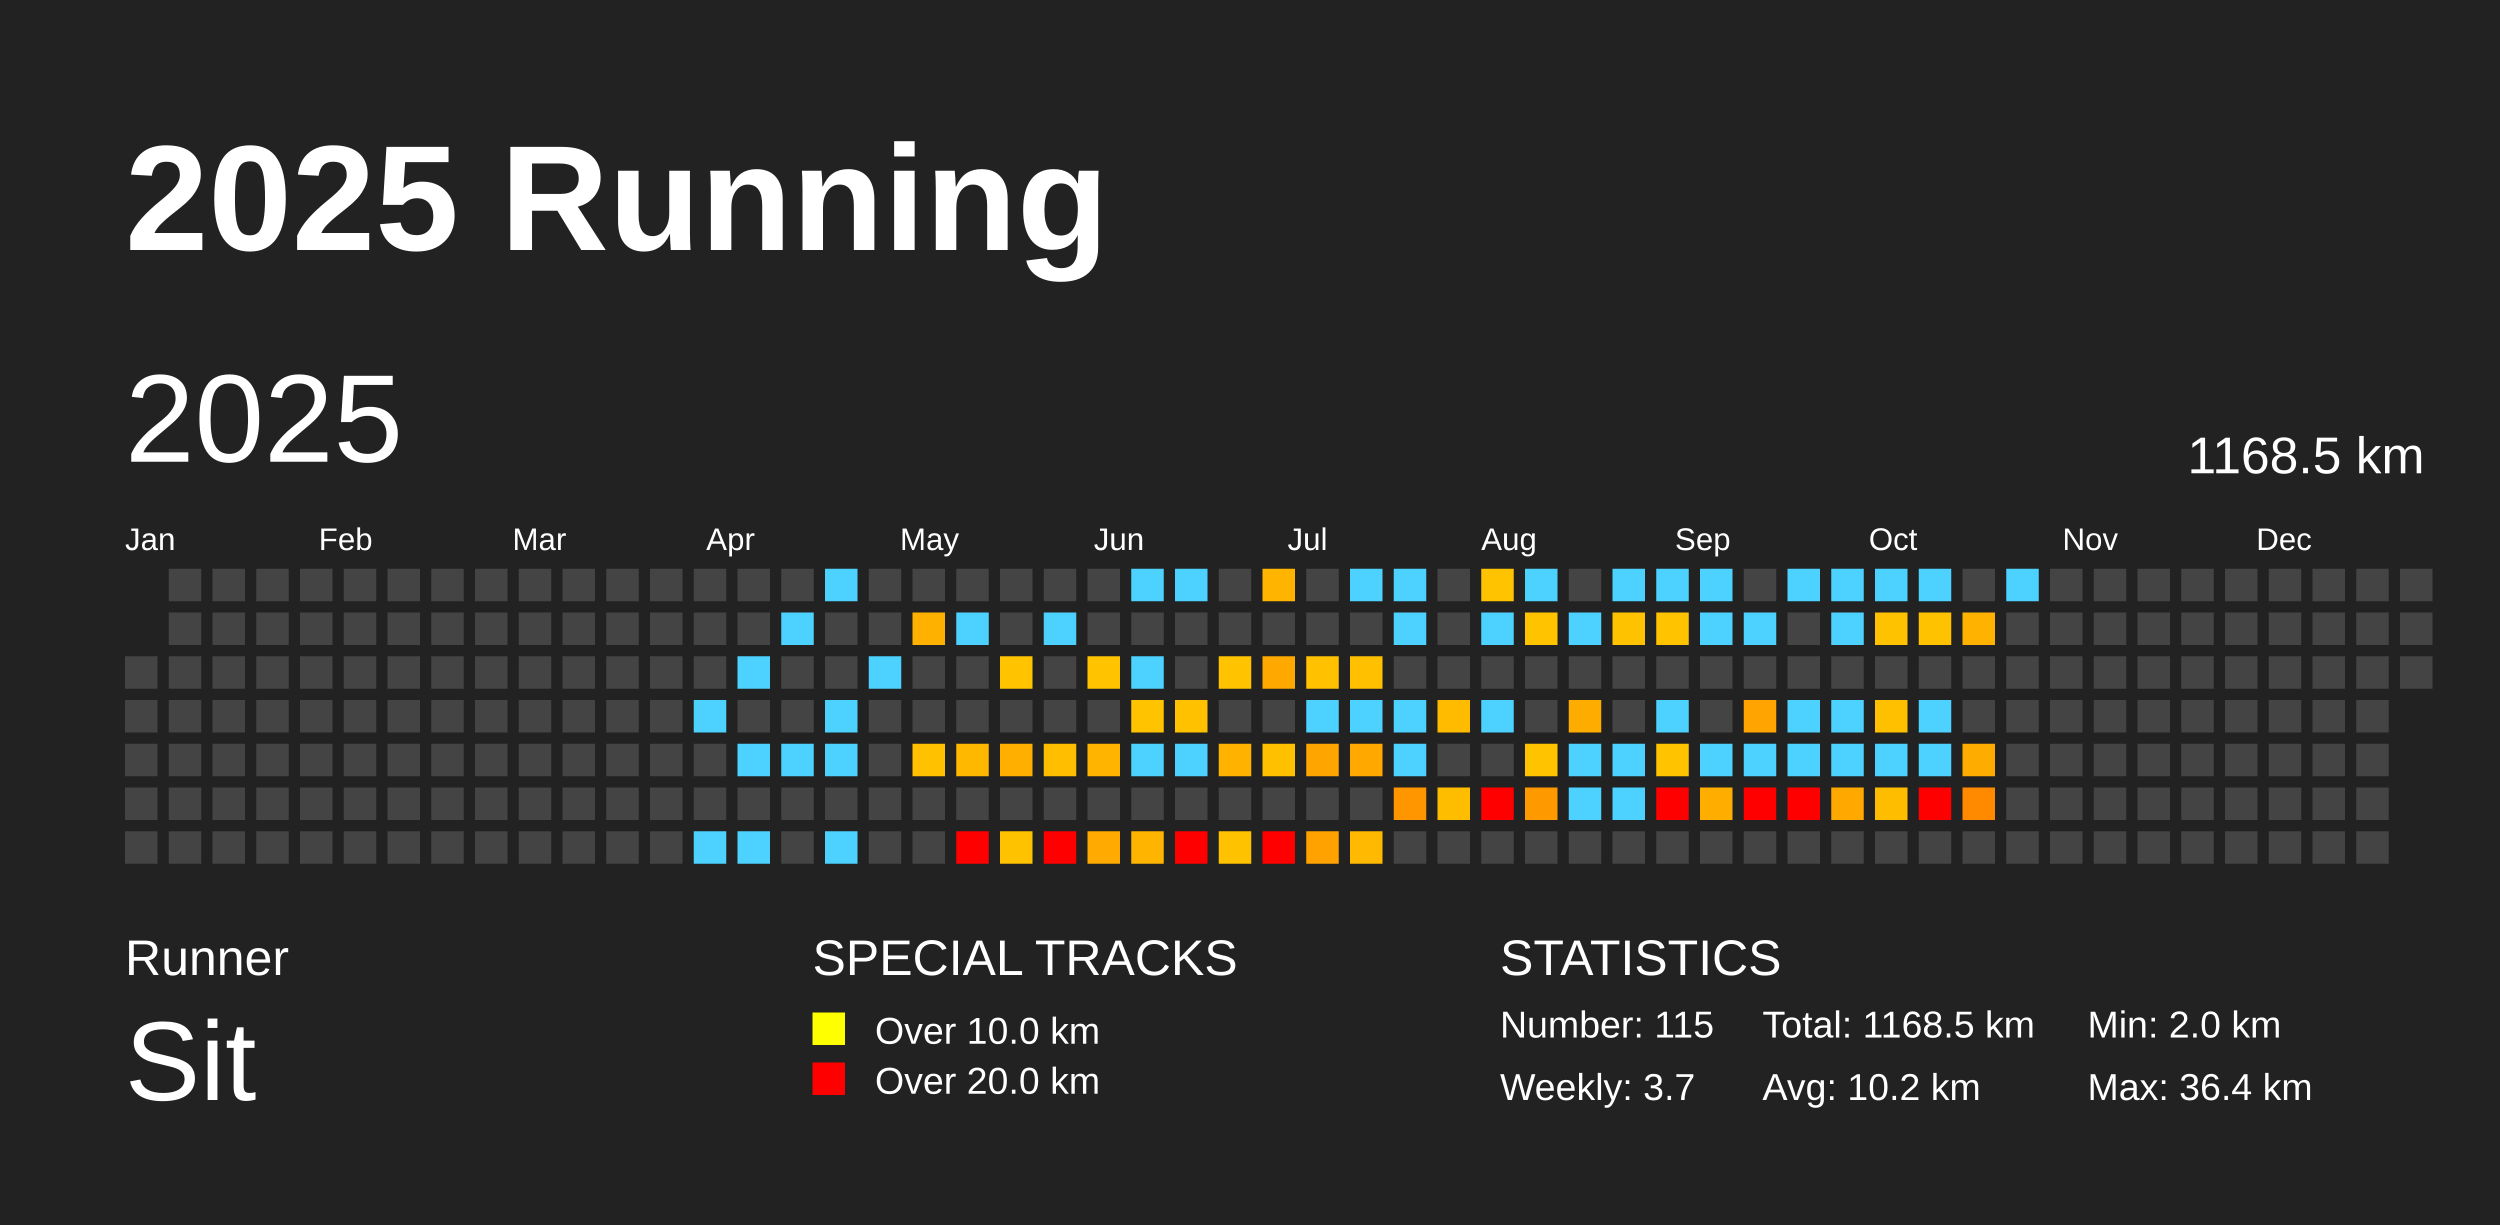
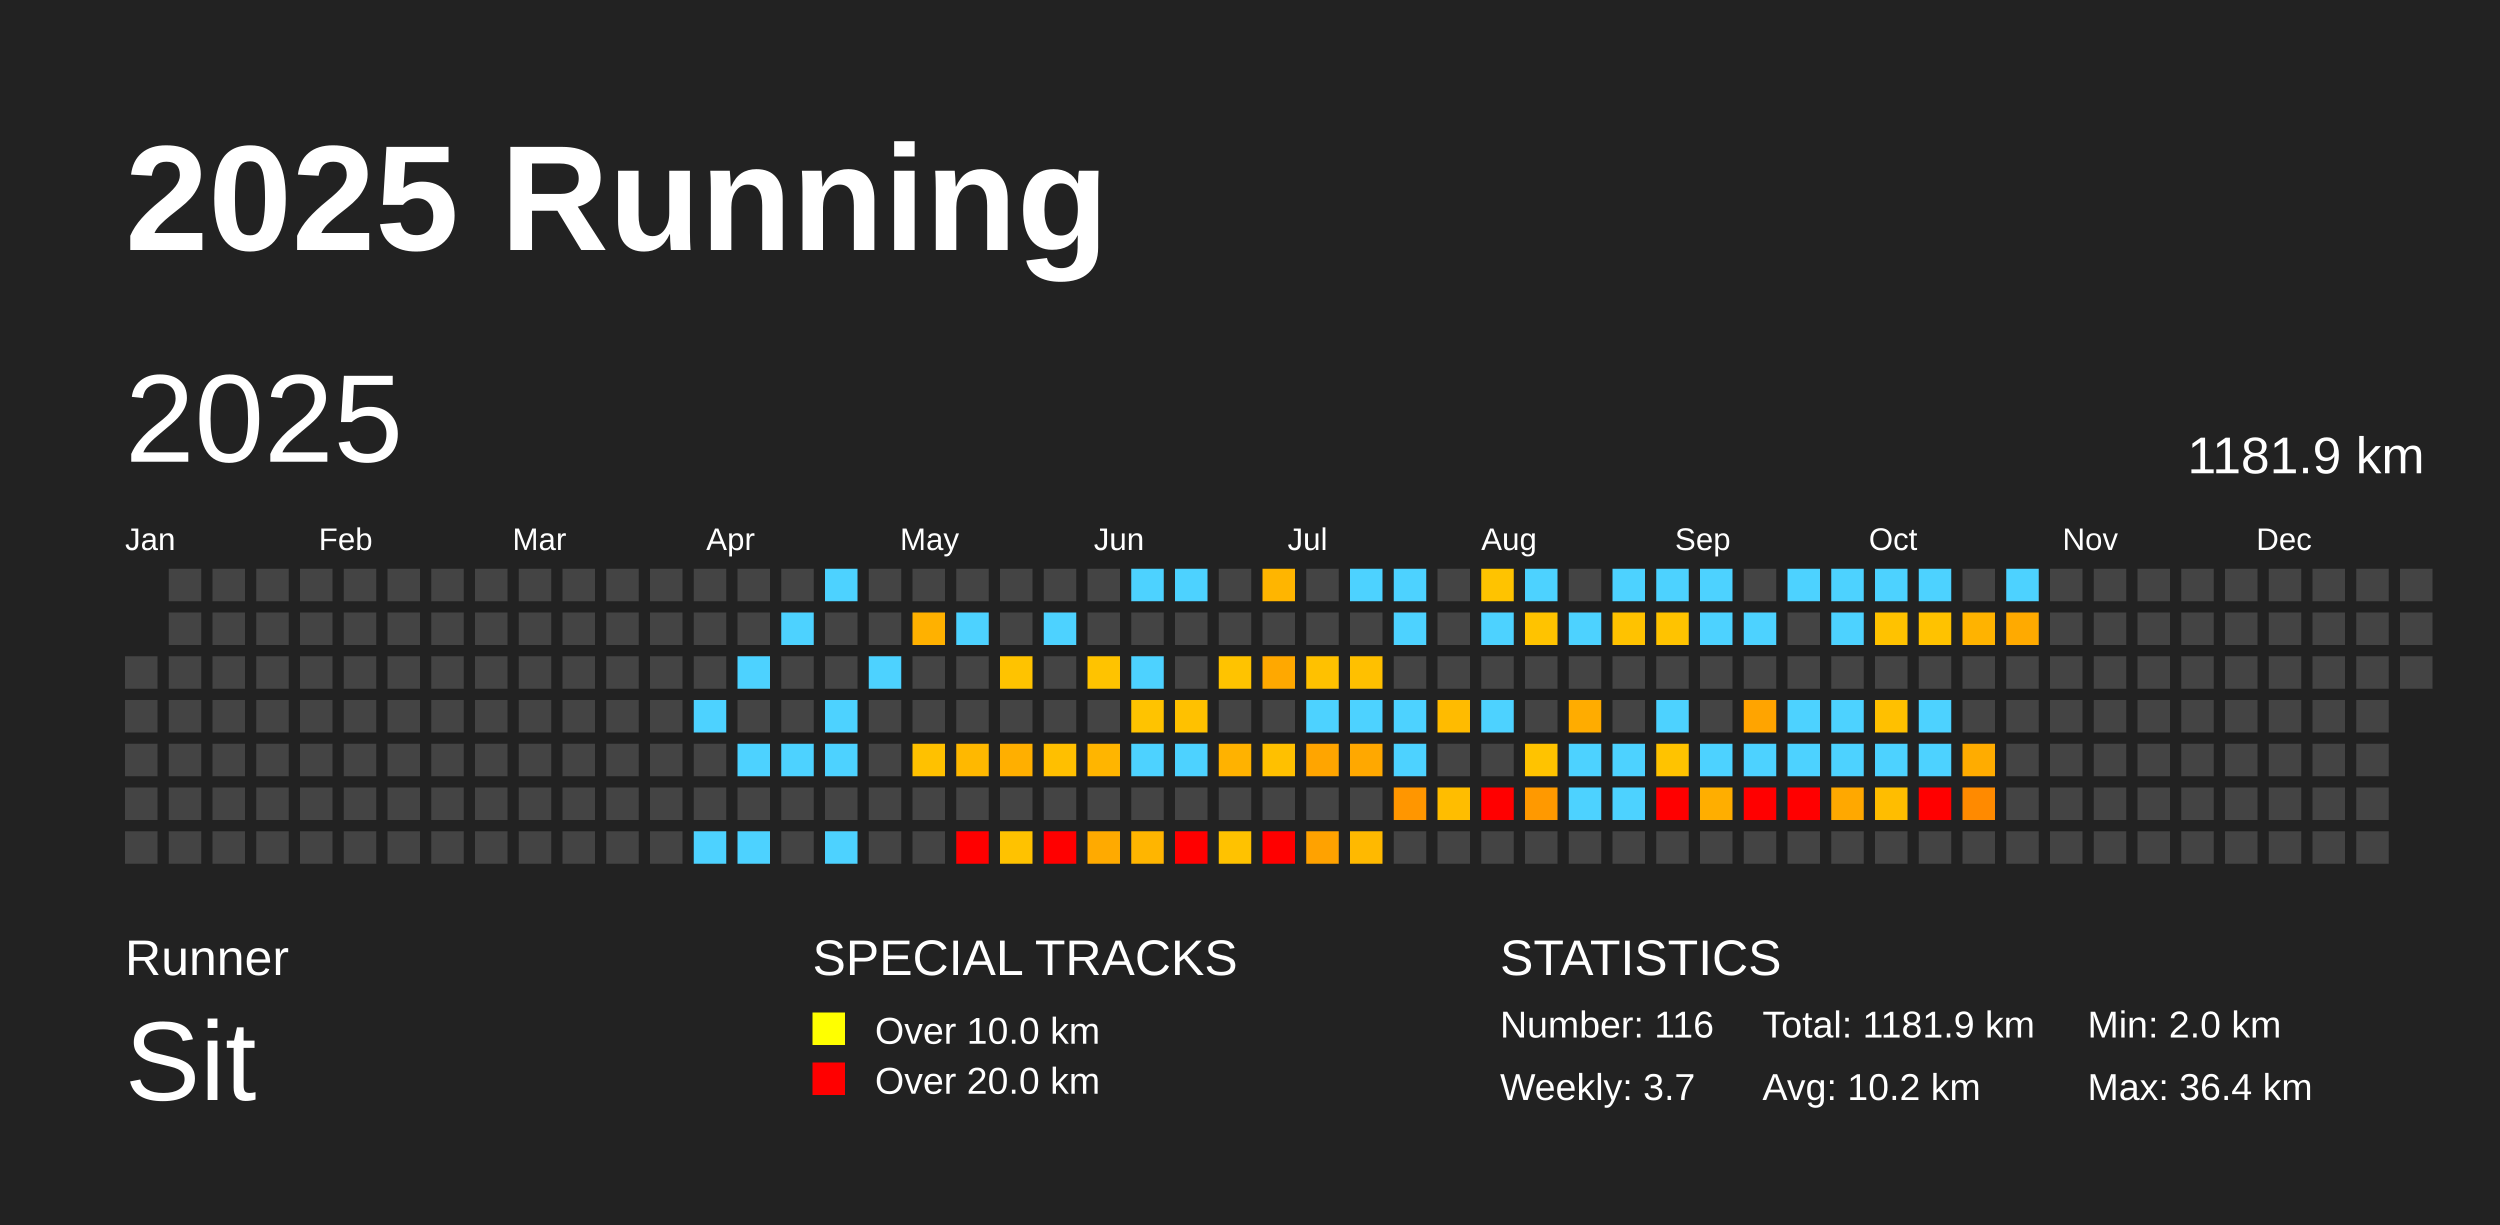
<svg xmlns="http://www.w3.org/2000/svg" baseProfile="full" height="98mm" version="1.1" viewBox="0,0,200,98" width="200mm">
  <defs />
  <rect fill="#222222" height="98" width="200" x="0" y="0" />
  <text fill="#FFFFFF" style="font-size:12px; font-family:Arial; font-weight:bold;" x="10" y="20">2025 Running</text>
  <text fill="#FFFFFF" style="font-size:4px; font-family:Arial" x="10" y="78">Runner</text>
  <text fill="#FFFFFF" style="font-size:9px; font-family:Arial" x="10" y="88">Sit</text>
  <text fill="#FFFFFF" style="font-size:4px; font-family:Arial" x="65" y="78">SPECIAL TRACKS</text>
  <rect fill="yellow" height="2.6" width="2.6" x="65" y="81" />
  <text fill="#FFFFFF" style="font-size:3px; font-family:Arial" x="70" y="83.5">Over 10.0 km</text>
  <rect fill="red" height="2.6" width="2.6" x="65" y="85" />
  <text fill="#FFFFFF" style="font-size:3px; font-family:Arial" x="70" y="87.5">Over 20.0 km</text>
  <text fill="#FFFFFF" style="font-size:4px; font-family:Arial" x="120" y="78">STATISTICS</text>
-   <text fill="#FFFFFF" style="font-size:3px; font-family:Arial" x="120" y="83">Number: 115</text>
+   <text fill="#FFFFFF" style="font-size:3px; font-family:Arial" x="120" y="83">Number: 116</text>
  <text fill="#FFFFFF" style="font-size:3px; font-family:Arial" x="120" y="88">Weekly: 3.7</text>
-   <text fill="#FFFFFF" style="font-size:3px; font-family:Arial" x="141" y="83">Total: 1168.5 km</text>
+   <text fill="#FFFFFF" style="font-size:3px; font-family:Arial" x="141" y="83">Total: 1181.9 km</text>
  <text fill="#FFFFFF" style="font-size:3px; font-family:Arial" x="141" y="88">Avg: 10.2 km</text>
  <text fill="#FFFFFF" style="font-size:3px; font-family:Arial" x="167" y="83">Min: 2.0 km</text>
  <text fill="#FFFFFF" style="font-size:3px; font-family:Arial" x="167" y="88">Max: 36.4 km</text>
  <text dominant-baseline="hanging" fill="#FFFFFF" style="font-size:10.0px; font-family:Arial;" x="10" y="30">2025</text>
-   <text dominant-baseline="hanging" fill="#FFFFFF" style="font-size:4.125px; font-family:Arial;" x="175" y="35">1168.5 km</text>
+   <text dominant-baseline="hanging" fill="#FFFFFF" style="font-size:4.125px; font-family:Arial;" x="175" y="35">1181.9 km</text>
  <text fill="#FFFFFF" style="font-size:2.5px; font-family:Arial" x="10.0" y="44">Jan</text>
  <text fill="#FFFFFF" style="font-size:2.5px; font-family:Arial" x="25.5" y="44">Feb</text>
  <text fill="#FFFFFF" style="font-size:2.5px; font-family:Arial" x="41.0" y="44">Mar</text>
  <text fill="#FFFFFF" style="font-size:2.5px; font-family:Arial" x="56.5" y="44">Apr</text>
  <text fill="#FFFFFF" style="font-size:2.5px; font-family:Arial" x="72.0" y="44">May</text>
  <text fill="#FFFFFF" style="font-size:2.5px; font-family:Arial" x="87.5" y="44">Jun</text>
  <text fill="#FFFFFF" style="font-size:2.5px; font-family:Arial" x="103.0" y="44">Jul</text>
  <text fill="#FFFFFF" style="font-size:2.5px; font-family:Arial" x="118.5" y="44">Aug</text>
  <text fill="#FFFFFF" style="font-size:2.5px; font-family:Arial" x="134.0" y="44">Sep</text>
  <text fill="#FFFFFF" style="font-size:2.5px; font-family:Arial" x="149.5" y="44">Oct</text>
  <text fill="#FFFFFF" style="font-size:2.5px; font-family:Arial" x="165.0" y="44">Nov</text>
  <text fill="#FFFFFF" style="font-size:2.5px; font-family:Arial" x="180.5" y="44">Dec</text>
  <rect fill="#444444" height="2.6" width="2.6" x="10.0" y="52.5" />
  <rect fill="#444444" height="2.6" width="2.6" x="10.0" y="56.0" />
  <rect fill="#444444" height="2.6" width="2.6" x="10.0" y="59.5" />
  <rect fill="#444444" height="2.6" width="2.6" x="10.0" y="63.0" />
  <rect fill="#444444" height="2.6" width="2.6" x="10.0" y="66.5" />
  <rect fill="#444444" height="2.6" width="2.6" x="13.5" y="45.5" />
  <rect fill="#444444" height="2.6" width="2.6" x="13.5" y="49.0" />
  <rect fill="#444444" height="2.6" width="2.6" x="13.5" y="52.5" />
  <rect fill="#444444" height="2.6" width="2.6" x="13.5" y="56.0" />
  <rect fill="#444444" height="2.6" width="2.6" x="13.5" y="59.5" />
  <rect fill="#444444" height="2.6" width="2.6" x="13.5" y="63.0" />
  <rect fill="#444444" height="2.6" width="2.6" x="13.5" y="66.5" />
  <rect fill="#444444" height="2.6" width="2.6" x="17.0" y="45.5" />
  <rect fill="#444444" height="2.6" width="2.6" x="17.0" y="49.0" />
  <rect fill="#444444" height="2.6" width="2.6" x="17.0" y="52.5" />
  <rect fill="#444444" height="2.6" width="2.6" x="17.0" y="56.0" />
  <rect fill="#444444" height="2.6" width="2.6" x="17.0" y="59.5" />
  <rect fill="#444444" height="2.6" width="2.6" x="17.0" y="63.0" />
  <rect fill="#444444" height="2.6" width="2.6" x="17.0" y="66.5" />
  <rect fill="#444444" height="2.6" width="2.6" x="20.5" y="45.5" />
  <rect fill="#444444" height="2.6" width="2.6" x="20.5" y="49.0" />
  <rect fill="#444444" height="2.6" width="2.6" x="20.5" y="52.5" />
  <rect fill="#444444" height="2.6" width="2.6" x="20.5" y="56.0" />
  <rect fill="#444444" height="2.6" width="2.6" x="20.5" y="59.5" />
  <rect fill="#444444" height="2.6" width="2.6" x="20.5" y="63.0" />
  <rect fill="#444444" height="2.6" width="2.6" x="20.5" y="66.5" />
  <rect fill="#444444" height="2.6" width="2.6" x="24.0" y="45.5" />
  <rect fill="#444444" height="2.6" width="2.6" x="24.0" y="49.0" />
  <rect fill="#444444" height="2.6" width="2.6" x="24.0" y="52.5" />
  <rect fill="#444444" height="2.6" width="2.6" x="24.0" y="56.0" />
  <rect fill="#444444" height="2.6" width="2.6" x="24.0" y="59.5" />
  <rect fill="#444444" height="2.6" width="2.6" x="24.0" y="63.0" />
  <rect fill="#444444" height="2.6" width="2.6" x="24.0" y="66.5" />
  <rect fill="#444444" height="2.6" width="2.6" x="27.5" y="45.5" />
  <rect fill="#444444" height="2.6" width="2.6" x="27.5" y="49.0" />
  <rect fill="#444444" height="2.6" width="2.6" x="27.5" y="52.5" />
  <rect fill="#444444" height="2.6" width="2.6" x="27.5" y="56.0" />
  <rect fill="#444444" height="2.6" width="2.6" x="27.5" y="59.5" />
  <rect fill="#444444" height="2.6" width="2.6" x="27.5" y="63.0" />
  <rect fill="#444444" height="2.6" width="2.6" x="27.5" y="66.5" />
  <rect fill="#444444" height="2.6" width="2.6" x="31.0" y="45.5" />
  <rect fill="#444444" height="2.6" width="2.6" x="31.0" y="49.0" />
  <rect fill="#444444" height="2.6" width="2.6" x="31.0" y="52.5" />
  <rect fill="#444444" height="2.6" width="2.6" x="31.0" y="56.0" />
  <rect fill="#444444" height="2.6" width="2.6" x="31.0" y="59.5" />
  <rect fill="#444444" height="2.6" width="2.6" x="31.0" y="63.0" />
  <rect fill="#444444" height="2.6" width="2.6" x="31.0" y="66.5" />
  <rect fill="#444444" height="2.6" width="2.6" x="34.5" y="45.5" />
  <rect fill="#444444" height="2.6" width="2.6" x="34.5" y="49.0" />
  <rect fill="#444444" height="2.6" width="2.6" x="34.5" y="52.5" />
  <rect fill="#444444" height="2.6" width="2.6" x="34.5" y="56.0" />
  <rect fill="#444444" height="2.6" width="2.6" x="34.5" y="59.5" />
  <rect fill="#444444" height="2.6" width="2.6" x="34.5" y="63.0" />
  <rect fill="#444444" height="2.6" width="2.6" x="34.5" y="66.5" />
  <rect fill="#444444" height="2.6" width="2.6" x="38.0" y="45.5" />
  <rect fill="#444444" height="2.6" width="2.6" x="38.0" y="49.0" />
  <rect fill="#444444" height="2.6" width="2.6" x="38.0" y="52.5" />
  <rect fill="#444444" height="2.6" width="2.6" x="38.0" y="56.0" />
  <rect fill="#444444" height="2.6" width="2.6" x="38.0" y="59.5" />
  <rect fill="#444444" height="2.6" width="2.6" x="38.0" y="63.0" />
  <rect fill="#444444" height="2.6" width="2.6" x="38.0" y="66.5" />
  <rect fill="#444444" height="2.6" width="2.6" x="41.5" y="45.5" />
  <rect fill="#444444" height="2.6" width="2.6" x="41.5" y="49.0" />
  <rect fill="#444444" height="2.6" width="2.6" x="41.5" y="52.5" />
  <rect fill="#444444" height="2.6" width="2.6" x="41.5" y="56.0" />
  <rect fill="#444444" height="2.6" width="2.6" x="41.5" y="59.5" />
  <rect fill="#444444" height="2.6" width="2.6" x="41.5" y="63.0" />
  <rect fill="#444444" height="2.6" width="2.6" x="41.5" y="66.5" />
  <rect fill="#444444" height="2.6" width="2.6" x="45.0" y="45.5" />
  <rect fill="#444444" height="2.6" width="2.6" x="45.0" y="49.0" />
  <rect fill="#444444" height="2.6" width="2.6" x="45.0" y="52.5" />
  <rect fill="#444444" height="2.6" width="2.6" x="45.0" y="56.0" />
  <rect fill="#444444" height="2.6" width="2.6" x="45.0" y="59.5" />
  <rect fill="#444444" height="2.6" width="2.6" x="45.0" y="63.0" />
  <rect fill="#444444" height="2.6" width="2.6" x="45.0" y="66.5" />
  <rect fill="#444444" height="2.6" width="2.6" x="48.5" y="45.5" />
  <rect fill="#444444" height="2.6" width="2.6" x="48.5" y="49.0" />
  <rect fill="#444444" height="2.6" width="2.6" x="48.5" y="52.5" />
  <rect fill="#444444" height="2.6" width="2.6" x="48.5" y="56.0" />
  <rect fill="#444444" height="2.6" width="2.6" x="48.5" y="59.5" />
  <rect fill="#444444" height="2.6" width="2.6" x="48.5" y="63.0" />
  <rect fill="#444444" height="2.6" width="2.6" x="48.5" y="66.5" />
  <rect fill="#444444" height="2.6" width="2.6" x="52.0" y="45.5" />
  <rect fill="#444444" height="2.6" width="2.6" x="52.0" y="49.0" />
  <rect fill="#444444" height="2.6" width="2.6" x="52.0" y="52.5" />
  <rect fill="#444444" height="2.6" width="2.6" x="52.0" y="56.0" />
  <rect fill="#444444" height="2.6" width="2.6" x="52.0" y="59.5" />
  <rect fill="#444444" height="2.6" width="2.6" x="52.0" y="63.0" />
  <rect fill="#444444" height="2.6" width="2.6" x="52.0" y="66.5" />
  <rect fill="#444444" height="2.6" width="2.6" x="55.5" y="45.5" />
  <rect fill="#444444" height="2.6" width="2.6" x="55.5" y="49.0" />
  <rect fill="#444444" height="2.6" width="2.6" x="55.5" y="52.5" />
  <rect fill="#4dd2ff" height="2.6" width="2.6" x="55.5" y="56.0" />
  <rect fill="#444444" height="2.6" width="2.6" x="55.5" y="59.5" />
  <rect fill="#444444" height="2.6" width="2.6" x="55.5" y="63.0" />
  <rect fill="#4dd2ff" height="2.6" width="2.6" x="55.5" y="66.5" />
  <rect fill="#444444" height="2.6" width="2.6" x="59.0" y="45.5" />
  <rect fill="#444444" height="2.6" width="2.6" x="59.0" y="49.0" />
  <rect fill="#4dd2ff" height="2.6" width="2.6" x="59.0" y="52.5" />
  <rect fill="#444444" height="2.6" width="2.6" x="59.0" y="56.0" />
  <rect fill="#4dd2ff" height="2.6" width="2.6" x="59.0" y="59.5" />
  <rect fill="#444444" height="2.6" width="2.6" x="59.0" y="63.0" />
  <rect fill="#4dd2ff" height="2.6" width="2.6" x="59.0" y="66.5" />
  <rect fill="#444444" height="2.6" width="2.6" x="62.5" y="45.5" />
  <rect fill="#4dd2ff" height="2.6" width="2.6" x="62.5" y="49.0" />
  <rect fill="#444444" height="2.6" width="2.6" x="62.5" y="52.5" />
  <rect fill="#444444" height="2.6" width="2.6" x="62.5" y="56.0" />
  <rect fill="#4dd2ff" height="2.6" width="2.6" x="62.5" y="59.5" />
  <rect fill="#444444" height="2.6" width="2.6" x="62.5" y="63.0" />
  <rect fill="#444444" height="2.6" width="2.6" x="62.5" y="66.5" />
  <rect fill="#4dd2ff" height="2.6" width="2.6" x="66.0" y="45.5" />
  <rect fill="#444444" height="2.6" width="2.6" x="66.0" y="49.0" />
  <rect fill="#444444" height="2.6" width="2.6" x="66.0" y="52.5" />
  <rect fill="#4dd2ff" height="2.6" width="2.6" x="66.0" y="56.0" />
  <rect fill="#4dd2ff" height="2.6" width="2.6" x="66.0" y="59.5" />
  <rect fill="#444444" height="2.6" width="2.6" x="66.0" y="63.0" />
  <rect fill="#4dd2ff" height="2.6" width="2.6" x="66.0" y="66.5" />
  <rect fill="#444444" height="2.6" width="2.6" x="69.5" y="45.5" />
  <rect fill="#444444" height="2.6" width="2.6" x="69.5" y="49.0" />
  <rect fill="#4dd2ff" height="2.6" width="2.6" x="69.5" y="52.5" />
  <rect fill="#444444" height="2.6" width="2.6" x="69.5" y="56.0" />
  <rect fill="#444444" height="2.6" width="2.6" x="69.5" y="59.5" />
  <rect fill="#444444" height="2.6" width="2.6" x="69.5" y="63.0" />
  <rect fill="#444444" height="2.6" width="2.6" x="69.5" y="66.5" />
  <rect fill="#444444" height="2.6" width="2.6" x="73.0" y="45.5" />
  <rect fill="#ffb100" height="2.6" width="2.6" x="73.0" y="49.0" />
  <rect fill="#444444" height="2.6" width="2.6" x="73.0" y="52.5" />
  <rect fill="#444444" height="2.6" width="2.6" x="73.0" y="56.0" />
  <rect fill="#ffc100" height="2.6" width="2.6" x="73.0" y="59.5" />
  <rect fill="#444444" height="2.6" width="2.6" x="73.0" y="63.0" />
  <rect fill="#444444" height="2.6" width="2.6" x="73.0" y="66.5" />
  <rect fill="#444444" height="2.6" width="2.6" x="76.5" y="45.5" />
  <rect fill="#4dd2ff" height="2.6" width="2.6" x="76.5" y="49.0" />
  <rect fill="#444444" height="2.6" width="2.6" x="76.5" y="52.5" />
  <rect fill="#444444" height="2.6" width="2.6" x="76.5" y="56.0" />
  <rect fill="#ffb800" height="2.6" width="2.6" x="76.5" y="59.5" />
  <rect fill="#444444" height="2.6" width="2.6" x="76.5" y="63.0" />
  <rect fill="red" height="2.6" width="2.6" x="76.5" y="66.5" />
  <rect fill="#444444" height="2.6" width="2.6" x="80.0" y="45.5" />
  <rect fill="#444444" height="2.6" width="2.6" x="80.0" y="49.0" />
  <rect fill="#ffc300" height="2.6" width="2.6" x="80.0" y="52.5" />
  <rect fill="#444444" height="2.6" width="2.6" x="80.0" y="56.0" />
  <rect fill="#ffaf00" height="2.6" width="2.6" x="80.0" y="59.5" />
  <rect fill="#444444" height="2.6" width="2.6" x="80.0" y="63.0" />
  <rect fill="#ffc200" height="2.6" width="2.6" x="80.0" y="66.5" />
  <rect fill="#444444" height="2.6" width="2.6" x="83.5" y="45.5" />
  <rect fill="#4dd2ff" height="2.6" width="2.6" x="83.5" y="49.0" />
  <rect fill="#444444" height="2.6" width="2.6" x="83.5" y="52.5" />
  <rect fill="#444444" height="2.6" width="2.6" x="83.5" y="56.0" />
  <rect fill="#ffbf00" height="2.6" width="2.6" x="83.5" y="59.5" />
  <rect fill="#444444" height="2.6" width="2.6" x="83.5" y="63.0" />
  <rect fill="red" height="2.6" width="2.6" x="83.5" y="66.5" />
  <rect fill="#444444" height="2.6" width="2.6" x="87.0" y="45.5" />
  <rect fill="#444444" height="2.6" width="2.6" x="87.0" y="49.0" />
  <rect fill="#ffc300" height="2.6" width="2.6" x="87.0" y="52.5" />
  <rect fill="#444444" height="2.6" width="2.6" x="87.0" y="56.0" />
  <rect fill="#ffb500" height="2.6" width="2.6" x="87.0" y="59.5" />
  <rect fill="#444444" height="2.6" width="2.6" x="87.0" y="63.0" />
  <rect fill="#ffaa00" height="2.6" width="2.6" x="87.0" y="66.5" />
  <rect fill="#4dd2ff" height="2.6" width="2.6" x="90.5" y="45.5" />
  <rect fill="#444444" height="2.6" width="2.6" x="90.5" y="49.0" />
  <rect fill="#4dd2ff" height="2.6" width="2.6" x="90.5" y="52.5" />
  <rect fill="#ffc300" height="2.6" width="2.6" x="90.5" y="56.0" />
  <rect fill="#4dd2ff" height="2.6" width="2.6" x="90.5" y="59.5" />
  <rect fill="#444444" height="2.6" width="2.6" x="90.5" y="63.0" />
  <rect fill="#ffb500" height="2.6" width="2.6" x="90.5" y="66.5" />
  <rect fill="#4dd2ff" height="2.6" width="2.6" x="94.0" y="45.5" />
  <rect fill="#444444" height="2.6" width="2.6" x="94.0" y="49.0" />
  <rect fill="#444444" height="2.6" width="2.6" x="94.0" y="52.5" />
  <rect fill="#ffc100" height="2.6" width="2.6" x="94.0" y="56.0" />
  <rect fill="#4dd2ff" height="2.6" width="2.6" x="94.0" y="59.5" />
  <rect fill="#444444" height="2.6" width="2.6" x="94.0" y="63.0" />
  <rect fill="red" height="2.6" width="2.6" x="94.0" y="66.5" />
  <rect fill="#444444" height="2.6" width="2.6" x="97.5" y="45.5" />
  <rect fill="#444444" height="2.6" width="2.6" x="97.5" y="49.0" />
  <rect fill="#ffc300" height="2.6" width="2.6" x="97.5" y="52.5" />
  <rect fill="#444444" height="2.6" width="2.6" x="97.5" y="56.0" />
  <rect fill="#ffb200" height="2.6" width="2.6" x="97.5" y="59.5" />
  <rect fill="#444444" height="2.6" width="2.6" x="97.5" y="63.0" />
  <rect fill="#ffc200" height="2.6" width="2.6" x="97.5" y="66.5" />
  <rect fill="#ffb500" height="2.6" width="2.6" x="101.0" y="45.5" />
  <rect fill="#444444" height="2.6" width="2.6" x="101.0" y="49.0" />
  <rect fill="#ffa800" height="2.6" width="2.6" x="101.0" y="52.5" />
  <rect fill="#444444" height="2.6" width="2.6" x="101.0" y="56.0" />
  <rect fill="#ffc000" height="2.6" width="2.6" x="101.0" y="59.5" />
  <rect fill="#444444" height="2.6" width="2.6" x="101.0" y="63.0" />
  <rect fill="red" height="2.6" width="2.6" x="101.0" y="66.5" />
  <rect fill="#444444" height="2.6" width="2.6" x="104.5" y="45.5" />
  <rect fill="#444444" height="2.6" width="2.6" x="104.5" y="49.0" />
  <rect fill="#ffc100" height="2.6" width="2.6" x="104.5" y="52.5" />
  <rect fill="#4dd2ff" height="2.6" width="2.6" x="104.5" y="56.0" />
  <rect fill="#ffa500" height="2.6" width="2.6" x="104.5" y="59.5" />
  <rect fill="#444444" height="2.6" width="2.6" x="104.5" y="63.0" />
  <rect fill="#ffa200" height="2.6" width="2.6" x="104.5" y="66.5" />
  <rect fill="#4dd2ff" height="2.6" width="2.6" x="108.0" y="45.5" />
  <rect fill="#444444" height="2.6" width="2.6" x="108.0" y="49.0" />
  <rect fill="#ffc000" height="2.6" width="2.6" x="108.0" y="52.5" />
  <rect fill="#4dd2ff" height="2.6" width="2.6" x="108.0" y="56.0" />
  <rect fill="#ffa800" height="2.6" width="2.6" x="108.0" y="59.5" />
  <rect fill="#444444" height="2.6" width="2.6" x="108.0" y="63.0" />
  <rect fill="#ffb900" height="2.6" width="2.6" x="108.0" y="66.5" />
  <rect fill="#4dd2ff" height="2.6" width="2.6" x="111.5" y="45.5" />
  <rect fill="#4dd2ff" height="2.6" width="2.6" x="111.5" y="49.0" />
  <rect fill="#444444" height="2.6" width="2.6" x="111.5" y="52.5" />
  <rect fill="#4dd2ff" height="2.6" width="2.6" x="111.5" y="56.0" />
  <rect fill="#4dd2ff" height="2.6" width="2.6" x="111.5" y="59.5" />
  <rect fill="#ff9600" height="2.6" width="2.6" x="111.5" y="63.0" />
  <rect fill="#444444" height="2.6" width="2.6" x="111.5" y="66.5" />
  <rect fill="#444444" height="2.6" width="2.6" x="115.0" y="45.5" />
  <rect fill="#444444" height="2.6" width="2.6" x="115.0" y="49.0" />
  <rect fill="#444444" height="2.6" width="2.6" x="115.0" y="52.5" />
  <rect fill="#ffbb00" height="2.6" width="2.6" x="115.0" y="56.0" />
  <rect fill="#444444" height="2.6" width="2.6" x="115.0" y="59.5" />
  <rect fill="#ffbd00" height="2.6" width="2.6" x="115.0" y="63.0" />
  <rect fill="#444444" height="2.6" width="2.6" x="115.0" y="66.5" />
  <rect fill="#ffc300" height="2.6" width="2.6" x="118.5" y="45.5" />
  <rect fill="#4dd2ff" height="2.6" width="2.6" x="118.5" y="49.0" />
  <rect fill="#444444" height="2.6" width="2.6" x="118.5" y="52.5" />
  <rect fill="#4dd2ff" height="2.6" width="2.6" x="118.5" y="56.0" />
  <rect fill="#444444" height="2.6" width="2.6" x="118.5" y="59.5" />
  <rect fill="red" height="2.6" width="2.6" x="118.5" y="63.0" />
  <rect fill="#444444" height="2.6" width="2.6" x="118.5" y="66.5" />
  <rect fill="#4dd2ff" height="2.6" width="2.6" x="122.0" y="45.5" />
  <rect fill="#ffc300" height="2.6" width="2.6" x="122.0" y="49.0" />
  <rect fill="#444444" height="2.6" width="2.6" x="122.0" y="52.5" />
  <rect fill="#444444" height="2.6" width="2.6" x="122.0" y="56.0" />
  <rect fill="#ffc300" height="2.6" width="2.6" x="122.0" y="59.5" />
  <rect fill="#ff9900" height="2.6" width="2.6" x="122.0" y="63.0" />
  <rect fill="#444444" height="2.6" width="2.6" x="122.0" y="66.5" />
  <rect fill="#444444" height="2.6" width="2.6" x="125.5" y="45.5" />
  <rect fill="#4dd2ff" height="2.6" width="2.6" x="125.5" y="49.0" />
  <rect fill="#444444" height="2.6" width="2.6" x="125.5" y="52.5" />
  <rect fill="#ffac00" height="2.6" width="2.6" x="125.5" y="56.0" />
  <rect fill="#4dd2ff" height="2.6" width="2.6" x="125.5" y="59.5" />
  <rect fill="#4dd2ff" height="2.6" width="2.6" x="125.5" y="63.0" />
  <rect fill="#444444" height="2.6" width="2.6" x="125.5" y="66.5" />
  <rect fill="#4dd2ff" height="2.6" width="2.6" x="129.0" y="45.5" />
  <rect fill="#ffc200" height="2.6" width="2.6" x="129.0" y="49.0" />
  <rect fill="#444444" height="2.6" width="2.6" x="129.0" y="52.5" />
  <rect fill="#444444" height="2.6" width="2.6" x="129.0" y="56.0" />
  <rect fill="#4dd2ff" height="2.6" width="2.6" x="129.0" y="59.5" />
  <rect fill="#4dd2ff" height="2.6" width="2.6" x="129.0" y="63.0" />
  <rect fill="#444444" height="2.6" width="2.6" x="129.0" y="66.5" />
  <rect fill="#4dd2ff" height="2.6" width="2.6" x="132.5" y="45.5" />
  <rect fill="#ffc300" height="2.6" width="2.6" x="132.5" y="49.0" />
  <rect fill="#444444" height="2.6" width="2.6" x="132.5" y="52.5" />
  <rect fill="#4dd2ff" height="2.6" width="2.6" x="132.5" y="56.0" />
  <rect fill="#ffc300" height="2.6" width="2.6" x="132.5" y="59.5" />
  <rect fill="red" height="2.6" width="2.6" x="132.5" y="63.0" />
  <rect fill="#444444" height="2.6" width="2.6" x="132.5" y="66.5" />
  <rect fill="#4dd2ff" height="2.6" width="2.6" x="136.0" y="45.5" />
  <rect fill="#4dd2ff" height="2.6" width="2.6" x="136.0" y="49.0" />
  <rect fill="#444444" height="2.6" width="2.6" x="136.0" y="52.5" />
  <rect fill="#444444" height="2.6" width="2.6" x="136.0" y="56.0" />
  <rect fill="#4dd2ff" height="2.6" width="2.6" x="136.0" y="59.5" />
  <rect fill="#ffae00" height="2.6" width="2.6" x="136.0" y="63.0" />
  <rect fill="#444444" height="2.6" width="2.6" x="136.0" y="66.5" />
  <rect fill="#444444" height="2.6" width="2.6" x="139.5" y="45.5" />
  <rect fill="#4dd2ff" height="2.6" width="2.6" x="139.5" y="49.0" />
  <rect fill="#444444" height="2.6" width="2.6" x="139.5" y="52.5" />
  <rect fill="#ffa400" height="2.6" width="2.6" x="139.5" y="56.0" />
  <rect fill="#4dd2ff" height="2.6" width="2.6" x="139.5" y="59.5" />
  <rect fill="red" height="2.6" width="2.6" x="139.5" y="63.0" />
  <rect fill="#444444" height="2.6" width="2.6" x="139.5" y="66.5" />
  <rect fill="#4dd2ff" height="2.6" width="2.6" x="143.0" y="45.5" />
  <rect fill="#444444" height="2.6" width="2.6" x="143.0" y="49.0" />
  <rect fill="#444444" height="2.6" width="2.6" x="143.0" y="52.5" />
  <rect fill="#4dd2ff" height="2.6" width="2.6" x="143.0" y="56.0" />
  <rect fill="#4dd2ff" height="2.6" width="2.6" x="143.0" y="59.5" />
  <rect fill="red" height="2.6" width="2.6" x="143.0" y="63.0" />
  <rect fill="#444444" height="2.6" width="2.6" x="143.0" y="66.5" />
  <rect fill="#4dd2ff" height="2.6" width="2.6" x="146.5" y="45.5" />
  <rect fill="#4dd2ff" height="2.6" width="2.6" x="146.5" y="49.0" />
  <rect fill="#444444" height="2.6" width="2.6" x="146.5" y="52.5" />
  <rect fill="#4dd2ff" height="2.6" width="2.6" x="146.5" y="56.0" />
  <rect fill="#4dd2ff" height="2.6" width="2.6" x="146.5" y="59.5" />
  <rect fill="#ffa800" height="2.6" width="2.6" x="146.5" y="63.0" />
  <rect fill="#444444" height="2.6" width="2.6" x="146.5" y="66.5" />
  <rect fill="#4dd2ff" height="2.6" width="2.6" x="150.0" y="45.5" />
  <rect fill="#ffc200" height="2.6" width="2.6" x="150.0" y="49.0" />
  <rect fill="#444444" height="2.6" width="2.6" x="150.0" y="52.5" />
  <rect fill="#ffc000" height="2.6" width="2.6" x="150.0" y="56.0" />
  <rect fill="#4dd2ff" height="2.6" width="2.6" x="150.0" y="59.5" />
  <rect fill="#ffbd00" height="2.6" width="2.6" x="150.0" y="63.0" />
  <rect fill="#444444" height="2.6" width="2.6" x="150.0" y="66.5" />
  <rect fill="#4dd2ff" height="2.6" width="2.6" x="153.5" y="45.5" />
  <rect fill="#ffc200" height="2.6" width="2.6" x="153.5" y="49.0" />
  <rect fill="#444444" height="2.6" width="2.6" x="153.5" y="52.5" />
  <rect fill="#4dd2ff" height="2.6" width="2.6" x="153.5" y="56.0" />
  <rect fill="#4dd2ff" height="2.6" width="2.6" x="153.5" y="59.5" />
  <rect fill="red" height="2.6" width="2.6" x="153.5" y="63.0" />
  <rect fill="#444444" height="2.6" width="2.6" x="153.5" y="66.5" />
  <rect fill="#444444" height="2.6" width="2.6" x="157.0" y="45.5" />
  <rect fill="#ffb300" height="2.6" width="2.6" x="157.0" y="49.0" />
  <rect fill="#444444" height="2.6" width="2.6" x="157.0" y="52.5" />
  <rect fill="#444444" height="2.6" width="2.6" x="157.0" y="56.0" />
  <rect fill="#ffac00" height="2.6" width="2.6" x="157.0" y="59.5" />
  <rect fill="#ff8a00" height="2.6" width="2.6" x="157.0" y="63.0" />
  <rect fill="#444444" height="2.6" width="2.6" x="157.0" y="66.5" />
  <rect fill="#4dd2ff" height="2.6" width="2.6" x="160.5" y="45.5" />
-   <rect fill="#444444" height="2.6" width="2.6" x="160.5" y="49.0" />
+   <rect fill="#ffaa00" height="2.6" width="2.6" x="160.5" y="49.0" />
  <rect fill="#444444" height="2.6" width="2.6" x="160.5" y="52.5" />
  <rect fill="#444444" height="2.6" width="2.6" x="160.5" y="56.0" />
  <rect fill="#444444" height="2.6" width="2.6" x="160.5" y="59.5" />
  <rect fill="#444444" height="2.6" width="2.6" x="160.5" y="63.0" />
  <rect fill="#444444" height="2.6" width="2.6" x="160.5" y="66.5" />
  <rect fill="#444444" height="2.6" width="2.6" x="164.0" y="45.5" />
  <rect fill="#444444" height="2.6" width="2.6" x="164.0" y="49.0" />
  <rect fill="#444444" height="2.6" width="2.6" x="164.0" y="52.5" />
  <rect fill="#444444" height="2.6" width="2.6" x="164.0" y="56.0" />
  <rect fill="#444444" height="2.6" width="2.6" x="164.0" y="59.5" />
  <rect fill="#444444" height="2.6" width="2.6" x="164.0" y="63.0" />
  <rect fill="#444444" height="2.6" width="2.6" x="164.0" y="66.5" />
  <rect fill="#444444" height="2.6" width="2.6" x="167.5" y="45.5" />
  <rect fill="#444444" height="2.6" width="2.6" x="167.5" y="49.0" />
  <rect fill="#444444" height="2.6" width="2.6" x="167.5" y="52.5" />
  <rect fill="#444444" height="2.6" width="2.6" x="167.5" y="56.0" />
  <rect fill="#444444" height="2.6" width="2.6" x="167.5" y="59.5" />
  <rect fill="#444444" height="2.6" width="2.6" x="167.5" y="63.0" />
  <rect fill="#444444" height="2.6" width="2.6" x="167.5" y="66.5" />
  <rect fill="#444444" height="2.6" width="2.6" x="171.0" y="45.5" />
  <rect fill="#444444" height="2.6" width="2.6" x="171.0" y="49.0" />
  <rect fill="#444444" height="2.6" width="2.6" x="171.0" y="52.5" />
  <rect fill="#444444" height="2.6" width="2.6" x="171.0" y="56.0" />
  <rect fill="#444444" height="2.6" width="2.6" x="171.0" y="59.5" />
  <rect fill="#444444" height="2.6" width="2.6" x="171.0" y="63.0" />
  <rect fill="#444444" height="2.6" width="2.6" x="171.0" y="66.5" />
  <rect fill="#444444" height="2.6" width="2.6" x="174.5" y="45.5" />
  <rect fill="#444444" height="2.6" width="2.6" x="174.5" y="49.0" />
  <rect fill="#444444" height="2.6" width="2.6" x="174.5" y="52.5" />
  <rect fill="#444444" height="2.6" width="2.6" x="174.5" y="56.0" />
  <rect fill="#444444" height="2.6" width="2.6" x="174.5" y="59.5" />
  <rect fill="#444444" height="2.6" width="2.6" x="174.5" y="63.0" />
  <rect fill="#444444" height="2.6" width="2.6" x="174.5" y="66.5" />
  <rect fill="#444444" height="2.6" width="2.6" x="178.0" y="45.5" />
  <rect fill="#444444" height="2.6" width="2.6" x="178.0" y="49.0" />
  <rect fill="#444444" height="2.6" width="2.6" x="178.0" y="52.5" />
  <rect fill="#444444" height="2.6" width="2.6" x="178.0" y="56.0" />
  <rect fill="#444444" height="2.6" width="2.6" x="178.0" y="59.5" />
  <rect fill="#444444" height="2.6" width="2.6" x="178.0" y="63.0" />
  <rect fill="#444444" height="2.6" width="2.6" x="178.0" y="66.5" />
  <rect fill="#444444" height="2.6" width="2.6" x="181.5" y="45.5" />
  <rect fill="#444444" height="2.6" width="2.6" x="181.5" y="49.0" />
  <rect fill="#444444" height="2.6" width="2.6" x="181.5" y="52.5" />
  <rect fill="#444444" height="2.6" width="2.6" x="181.5" y="56.0" />
  <rect fill="#444444" height="2.6" width="2.6" x="181.5" y="59.5" />
  <rect fill="#444444" height="2.6" width="2.6" x="181.5" y="63.0" />
  <rect fill="#444444" height="2.6" width="2.6" x="181.5" y="66.5" />
  <rect fill="#444444" height="2.6" width="2.6" x="185.0" y="45.5" />
  <rect fill="#444444" height="2.6" width="2.6" x="185.0" y="49.0" />
  <rect fill="#444444" height="2.6" width="2.6" x="185.0" y="52.5" />
  <rect fill="#444444" height="2.6" width="2.6" x="185.0" y="56.0" />
  <rect fill="#444444" height="2.6" width="2.6" x="185.0" y="59.5" />
  <rect fill="#444444" height="2.6" width="2.6" x="185.0" y="63.0" />
  <rect fill="#444444" height="2.6" width="2.6" x="185.0" y="66.5" />
  <rect fill="#444444" height="2.6" width="2.6" x="188.5" y="45.5" />
  <rect fill="#444444" height="2.6" width="2.6" x="188.5" y="49.0" />
  <rect fill="#444444" height="2.6" width="2.6" x="188.5" y="52.5" />
  <rect fill="#444444" height="2.6" width="2.6" x="188.5" y="56.0" />
  <rect fill="#444444" height="2.6" width="2.6" x="188.5" y="59.5" />
  <rect fill="#444444" height="2.6" width="2.6" x="188.5" y="63.0" />
  <rect fill="#444444" height="2.6" width="2.6" x="188.5" y="66.5" />
  <rect fill="#444444" height="2.6" width="2.6" x="192.0" y="45.5" />
  <rect fill="#444444" height="2.6" width="2.6" x="192.0" y="49.0" />
  <rect fill="#444444" height="2.6" width="2.6" x="192.0" y="52.5" />
</svg>
